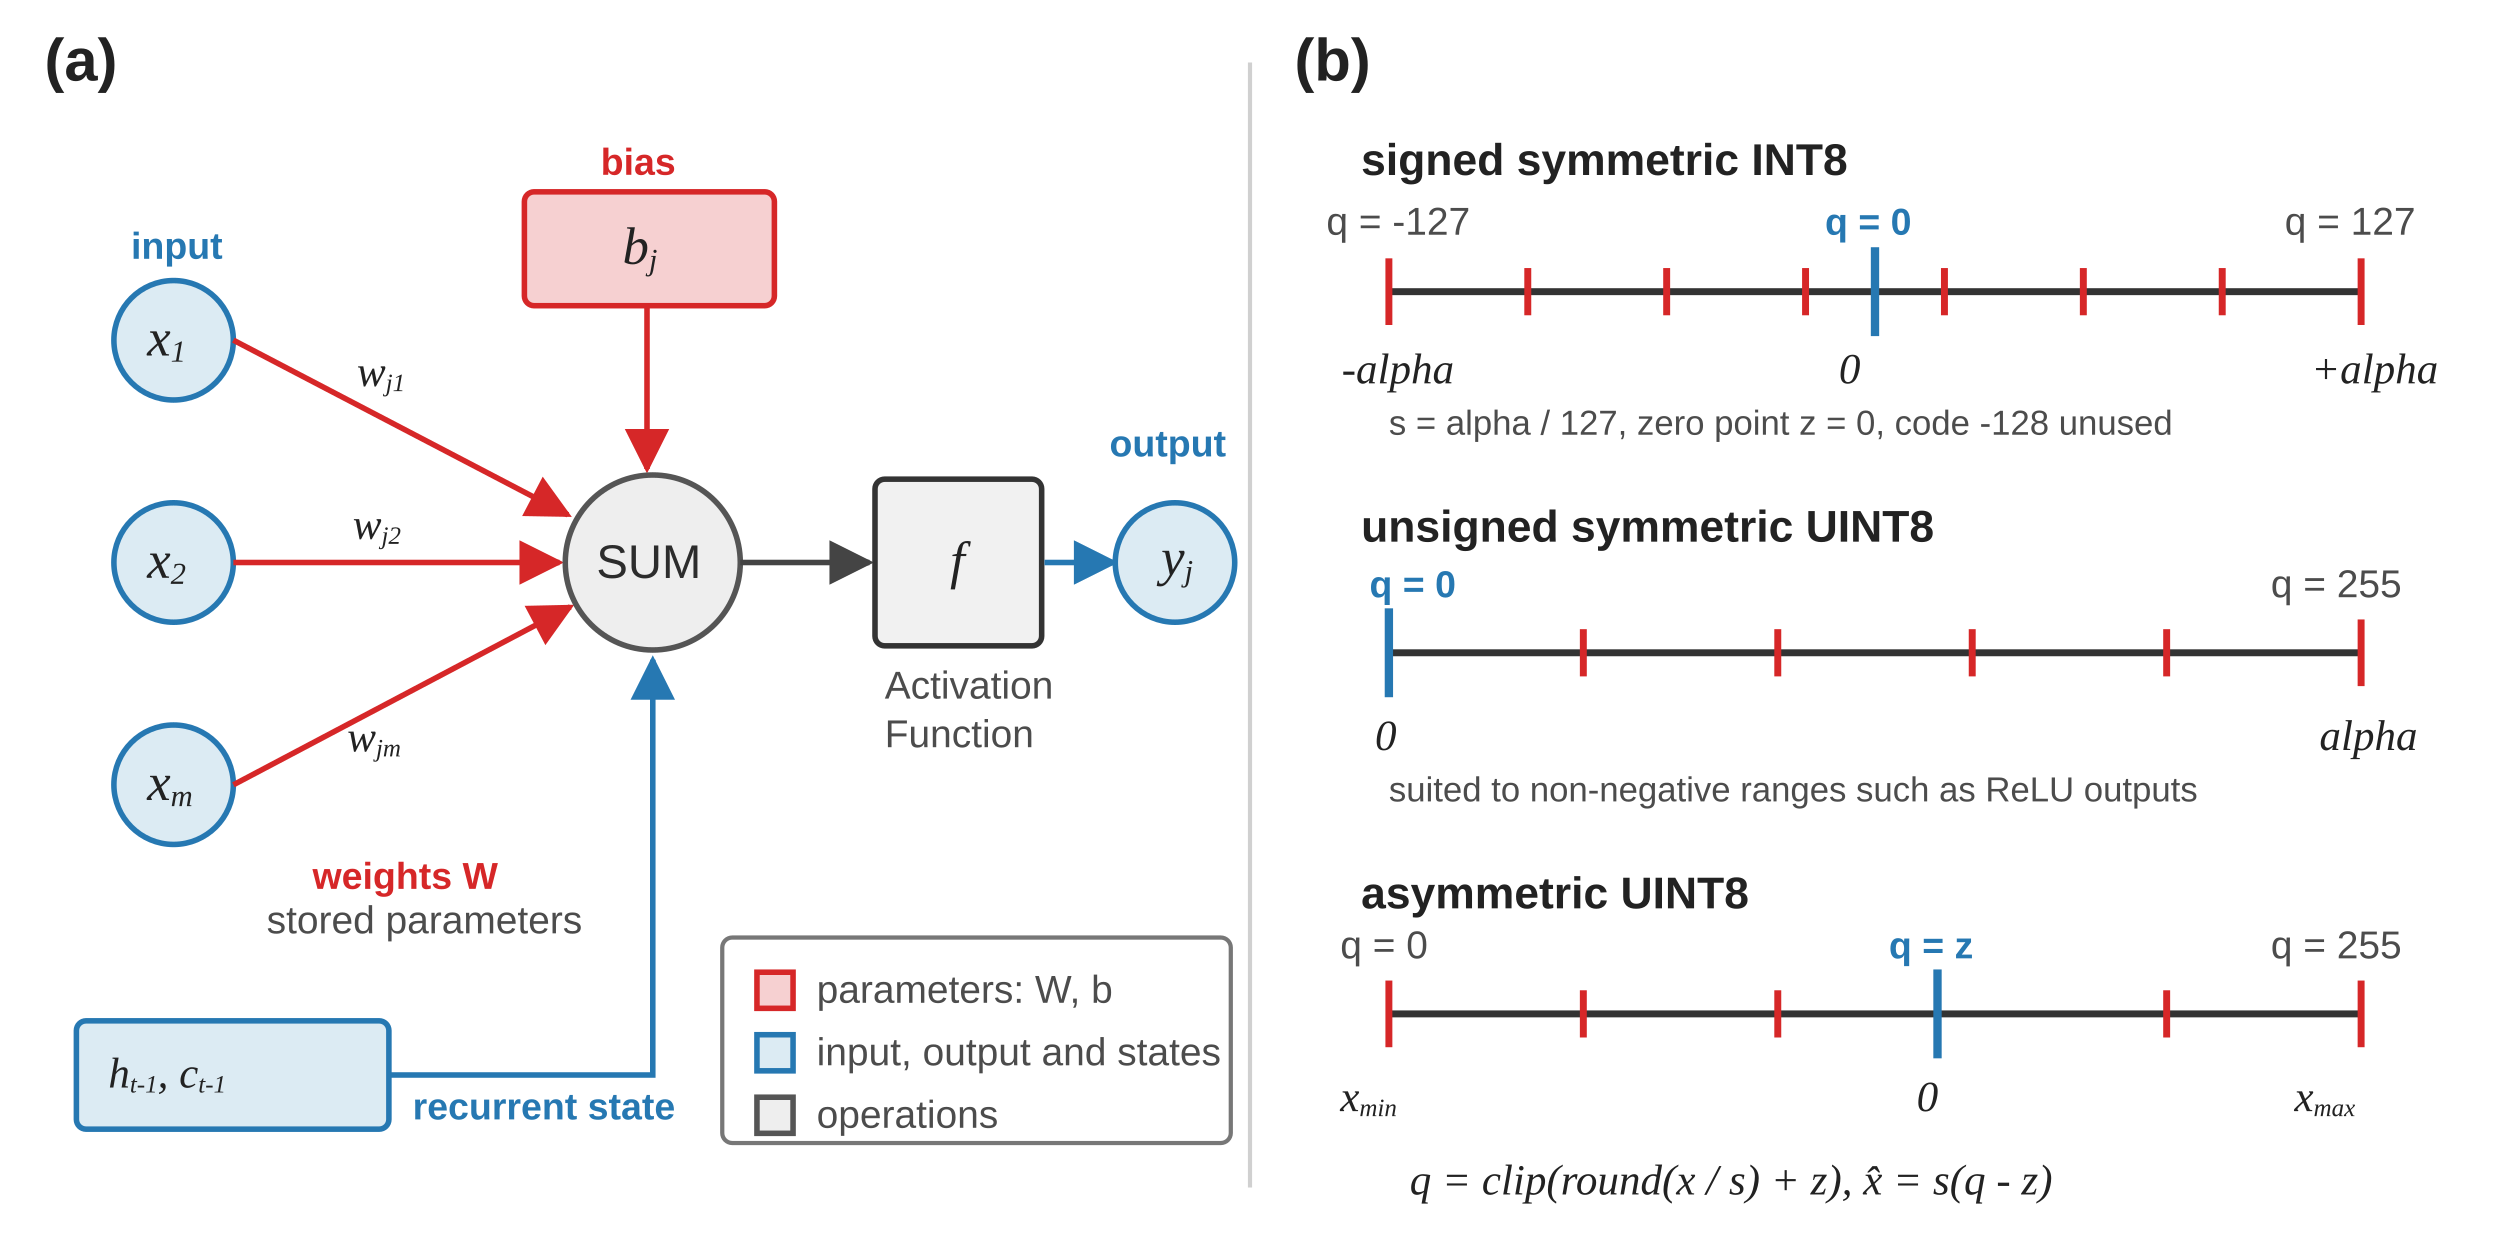
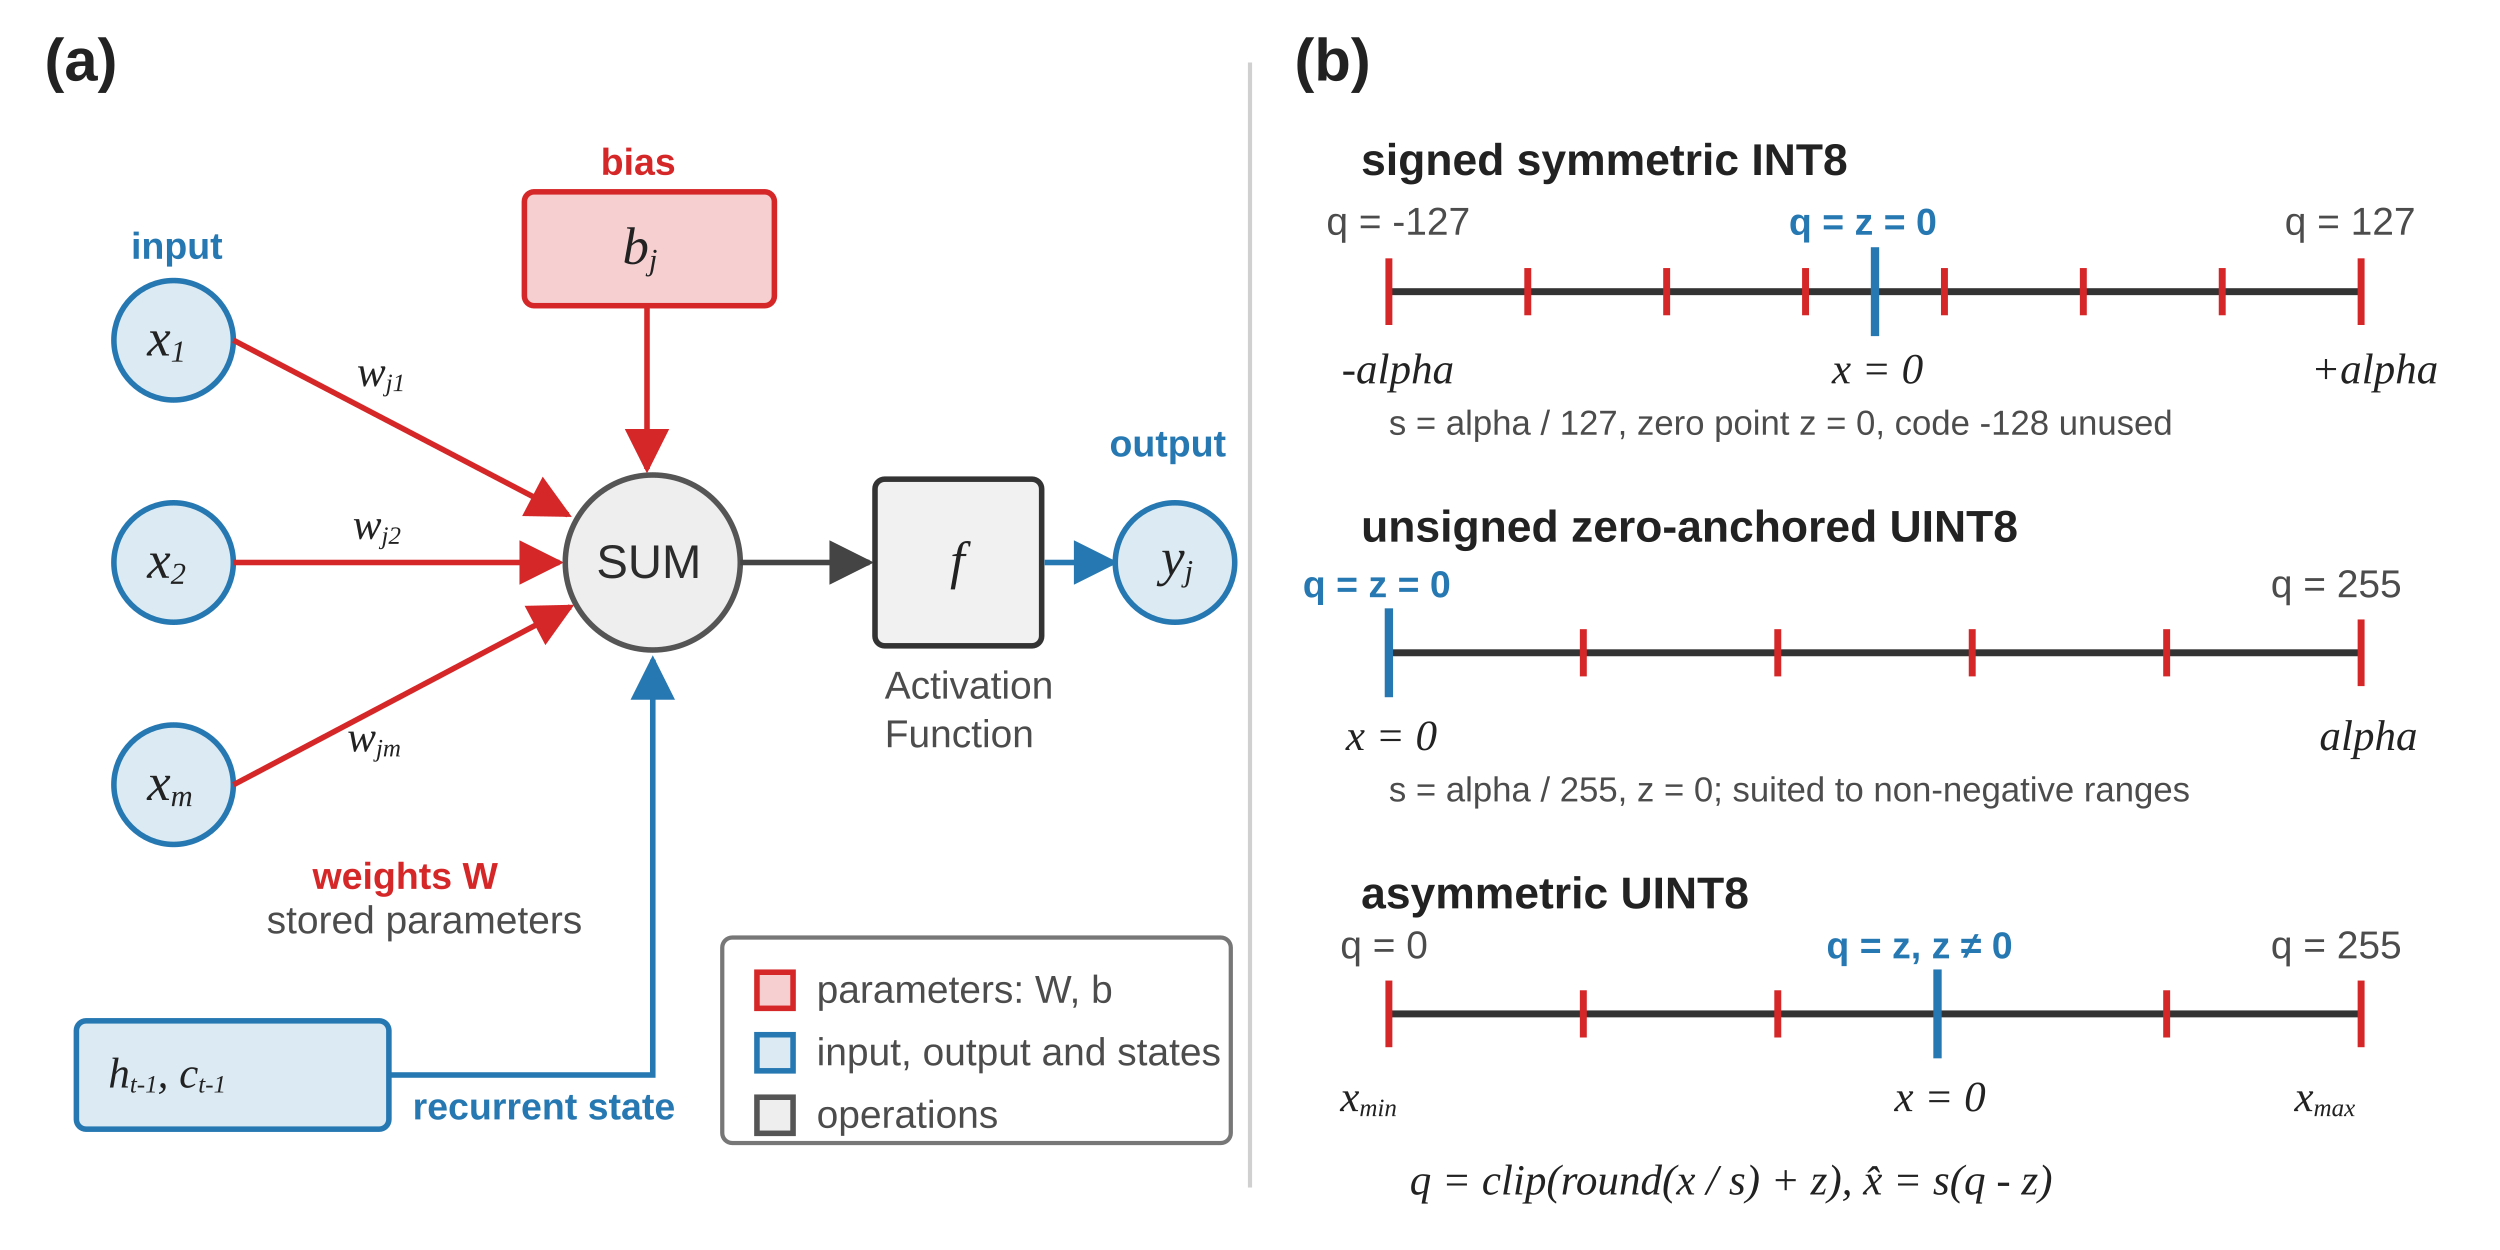
<svg xmlns="http://www.w3.org/2000/svg" width="1800" height="900" viewBox="0 0 1800 900" version="1.1" id="svg70">
  <defs id="defs3">
    <style id="style1">
      .panel { font-family: Arial, Helvetica, sans-serif; fill: #222222; font-size: 43px; font-weight: 700; }
      .label { font-family: Arial, Helvetica, sans-serif; fill: #2c2c2c; font-size: 34px; }
      .small { font-family: Arial, Helvetica, sans-serif; fill: #4c4c4c; font-size: 28px; }
      .tiny { font-family: Arial, Helvetica, sans-serif; fill: #4c4c4c; font-size: 25px; }
      .math { font-family: "Times New Roman", Times, serif; fill: #222222; font-size: 38px; font-style: italic; }
      .math-small { font-family: "Times New Roman", Times, serif; fill: #222222; font-size: 31px; font-style: italic; }
      .block { fill: #f1f1f1; stroke: #333333; stroke-width: 4; }
      .dynamic { fill: #dcebf3; stroke: #2678b2; stroke-width: 4; }
      .parameter { fill: #f6d0d1; stroke: #d62728; stroke-width: 4; }
      .high-precision { fill: #eeeeee; stroke: #555555; stroke-width: 4; }
      .line { fill: none; stroke: #444444; stroke-width: 5; marker-end: url(#arrow); }
      .weight-line { fill: none; stroke: #d62728; stroke-width: 5; marker-end: url(#arrow-red); }
      .state-line { fill: none; stroke: #2678b2; stroke-width: 5; marker-end: url(#arrow-blue); }
      .divider { stroke: #d0d0d0; stroke-width: 3; }
      .axis { stroke: #333333; stroke-width: 5; }
      .tick { stroke: #d62728; stroke-width: 5; }
      .zero { stroke: #2678b2; stroke-width: 6; }
      .grid-label { font-family: Arial, Helvetica, sans-serif; fill: #222222; font-size: 32px; font-weight: 700; }
      .accent-red { font-family: Arial, Helvetica, sans-serif; fill: #d62728; font-size: 27px; font-weight: 700; }
      .accent-blue { font-family: Arial, Helvetica, sans-serif; fill: #2678b2; font-size: 27px; font-weight: 700; }
    </style>
    <marker id="arrow" viewBox="0 0 10 10" refX="9" refY="5" markerWidth="8" markerHeight="8" orient="auto">
      <path d="M 0 0 L 10 5 L 0 10 z" fill="#444444" id="path1" />
    </marker>
    <marker id="arrow-red" viewBox="0 0 10 10" refX="9" refY="5" markerWidth="8" markerHeight="8" orient="auto">
      <path d="M 0 0 L 10 5 L 0 10 z" fill="#d62728" id="path2" />
    </marker>
    <marker id="arrow-blue" viewBox="0 0 10 10" refX="9" refY="5" markerWidth="8" markerHeight="8" orient="auto">
      <path d="M 0 0 L 10 5 L 0 10 z" fill="#2678b2" id="path3" />
    </marker>
  </defs>
  <rect width="1800" height="900" fill="#ffffff" id="rect3" />
  <line x1="900" y1="45" x2="900" y2="855" class="divider" id="line3" />
  <g id="g29">
    <text x="32" y="58" class="panel" id="text3">(a)</text>
    <circle cx="125" cy="245" r="43" class="dynamic" id="circle4" />
    <circle cx="125" cy="405" r="43" class="dynamic" id="circle5" />
    <circle cx="125" cy="565" r="43" class="dynamic" id="circle6" />
    <text x="106" y="256" class="math" id="text6">x<tspan baseline-shift="sub" font-size="22" id="tspan6">1</tspan>
    </text>
    <text x="106" y="416" class="math" id="text7">x<tspan baseline-shift="sub" font-size="22" id="tspan7">2</tspan>
    </text>
    <text x="106" y="576" class="math" id="text8">x<tspan baseline-shift="sub" font-size="22" id="tspan8">m</tspan>
    </text>
    <path d="m 168.013,244.91 240.864,125.795" class="weight-line" id="path8" style="stroke-width:4;stroke-dasharray:none" />
    <path d="M 168,405 H 402.815" class="weight-line" id="path9" style="stroke-width:4;stroke-dasharray:none;stroke-miterlimit:2.1" />
    <path d="M 168.035,565.064 410.664,436.899" class="weight-line" id="path10" style="stroke-width:4;stroke-dasharray:none" />
    <text x="257" y="278" class="math-small" id="text10">w<tspan baseline-shift="sub" font-size="18px" id="tspan10">j1</tspan>
    </text>
    <text x="254" y="388" class="math-small" id="text11">w<tspan baseline-shift="sub" font-size="18px" id="tspan11">j2</tspan>
    </text>
    <text x="250" y="541" class="math-small" id="text12">w<tspan baseline-shift="sub" font-size="18px" id="tspan12">jm</tspan>
    </text>
    <text x="225" y="640" class="accent-red" id="text13">weights W</text>
    <text x="192" y="672" class="small" id="text14">stored parameters</text>
    <rect x="377.56" y="138.11" width="180" height="82" rx="7" class="parameter" id="rect14" />
    <text x="448.215" y="189.971" class="math" id="text15">b<tspan baseline-shift="sub" font-size="22px" id="tspan14">j</tspan>
    </text>
    <path d="m 465.837,219.679 v 118" class="weight-line" id="path15" style="stroke-width:4;stroke-dasharray:none" />
    <text x="432.488" y="125.861" class="accent-red" id="text16">bias</text>
    <circle cx="470" cy="405" r="63" class="high-precision" id="circle16" />
    <text x="429.388" y="416.139" class="label" id="text17">SUM</text>
    <path d="M533 405H626" class="line" id="path20" style="stroke-width:4;stroke-dasharray:none" />
    <rect x="630" y="345" width="120" height="120" rx="7" class="block" id="rect20" />
    <text x="684.057" y="416.278" class="math" id="text21">f</text>
    <text x="637" y="503" class="small" id="text22">
      <tspan id="tspan70" x="637" y="503">Activation</tspan>
      <tspan id="tspan71" x="637" y="538">Function</tspan>
    </text>
    <path d="m 752,405 h 50" class="state-line" id="path22" style="stroke-width:4;stroke-dasharray:none" />
    <circle cx="846" cy="405" r="43" class="dynamic" id="circle22" />
    <text x="836" y="414" class="math" id="text23">y<tspan baseline-shift="sub" font-size="22px" id="tspan22">j</tspan>
    </text>
    <text x="798.816" y="328.623" class="accent-blue" id="text24">output</text>
    <text x="94.325" y="186.326" class="accent-blue" id="text24-9" style="font-weight:700;font-size:27px;font-family:Arial, Helvetica, sans-serif;fill:#2678b2">input</text>
    <rect x="55" y="735" width="225" height="78" rx="7" class="dynamic" id="rect24" />
    <text x="78" y="783" class="math-small" id="text25">h<tspan baseline-shift="sub" font-size="18" id="tspan24">t-1</tspan>, c<tspan baseline-shift="sub" font-size="18" id="tspan25">t-1</tspan>
    </text>
    <path d="M280 774H470V475" class="state-line" id="path25" style="stroke-width:4;stroke-dasharray:none" />
    <text x="297.081" y="805.981" class="accent-blue" id="text26">recurrent state</text>
    <rect x="520.023" y="675.023" width="366.15" height="147.954" rx="7.22" fill="#ffffff" stroke="#777777" stroke-width="3.046" id="rect26" />
    <rect x="545" y="700" width="26" height="26" class="parameter" id="rect27" />
    <text x="588" y="722" class="small" id="text27">parameters: W, b</text>
    <rect x="545" y="745" width="26" height="26" class="dynamic" id="rect28" />
    <text x="588" y="767" class="small" id="text28">input, output and states</text>
    <rect x="545" y="790" width="26" height="26" class="high-precision" id="rect29" />
    <text x="588" y="812" class="small" id="text29">operations</text>
  </g>
  <g id="g70">
    <text x="932" y="58" class="panel" id="text30">(b)</text>
    <text x="980" y="126" class="grid-label" id="text31">signed symmetric INT8</text>
    <line x1="1000" y1="210" x2="1700" y2="210" class="axis" id="line31" />
    <line x1="1000" y1="186" x2="1000" y2="234" class="tick" id="line32" />
    <line x1="1100" y1="193" x2="1100" y2="227" class="tick" id="line33" />
    <line x1="1200" y1="193" x2="1200" y2="227" class="tick" id="line34" />
    <line x1="1300" y1="193" x2="1300" y2="227" class="tick" id="line35" />
    <line x1="1350" y1="178" x2="1350" y2="242" class="zero" id="line36" />
    <line x1="1400" y1="193" x2="1400" y2="227" class="tick" id="line37" />
    <line x1="1500" y1="193" x2="1500" y2="227" class="tick" id="line38" />
    <line x1="1600" y1="193" x2="1600" y2="227" class="tick" id="line39" />
    <line x1="1700" y1="186" x2="1700" y2="234" class="tick" id="line40" />
    <text x="966" y="276" class="math-small" id="text40">-alpha</text>
-     <text x="1324" y="276" class="math-small" id="text41">0</text>
+     <text x="1319" y="276" class="math-small" id="text41">x = 0</text>
    <text x="1664" y="276" class="math-small" id="text42">+alpha</text>
    <text x="955" y="169" class="small" id="text43">q = -127</text>
-     <text x="1314" y="169" class="accent-blue" id="text44">q = 0</text>
+     <text x="1288" y="169" class="accent-blue" id="text44">q = z = 0</text>
    <text x="1645" y="169" class="small" id="text45">q = 127</text>
    <text x="1000" y="313" class="tiny" id="text46">s = alpha / 127, zero point z = 0, code -128 unused</text>
-     <text x="980" y="390" class="grid-label" id="text47">unsigned symmetric UINT8</text>
+     <text x="980" y="390" class="grid-label" id="text47">unsigned zero-anchored UINT8</text>
    <line x1="1000" y1="470" x2="1700" y2="470" class="axis" id="line47" />
    <line x1="1000" y1="438" x2="1000" y2="502" class="zero" id="line48" />
    <line x1="1140" y1="453" x2="1140" y2="487" class="tick" id="line49" />
    <line x1="1280" y1="453" x2="1280" y2="487" class="tick" id="line50" />
    <line x1="1420" y1="453" x2="1420" y2="487" class="tick" id="line51" />
    <line x1="1560" y1="453" x2="1560" y2="487" class="tick" id="line52" />
    <line x1="1700" y1="446" x2="1700" y2="494" class="tick" id="line53" />
-     <text x="986" y="430" class="accent-blue" id="text53">q = 0</text>
+     <text x="938" y="430" class="accent-blue" id="text53">q = z = 0</text>
    <text x="1635" y="430" class="small" id="text54">q = 255</text>
-     <text x="990" y="540" class="math-small" id="text55">0</text>
+     <text x="969" y="540" class="math-small" id="text55">x = 0</text>
    <text x="1670" y="540" class="math-small" id="text56">alpha</text>
-     <text x="1000" y="577" class="tiny" id="text57">suited to non-negative ranges such as ReLU outputs</text>
+     <text x="1000" y="577" class="tiny" id="text57">s = alpha / 255, z = 0; suited to non-negative ranges</text>
    <text x="980" y="654" class="grid-label" id="text58">asymmetric UINT8</text>
    <line x1="1000" y1="730" x2="1700" y2="730" class="axis" id="line58" />
    <line x1="1000" y1="706" x2="1000" y2="754" class="tick" id="line59" />
    <line x1="1140" y1="713" x2="1140" y2="747" class="tick" id="line60" />
    <line x1="1280" y1="713" x2="1280" y2="747" class="tick" id="line61" />
    <line x1="1395" y1="698" x2="1395" y2="762" class="zero" id="line62" />
    <line x1="1560" y1="713" x2="1560" y2="747" class="tick" id="line63" />
    <line x1="1700" y1="706" x2="1700" y2="754" class="tick" id="line64" />
    <text x="965" y="690" class="small" id="text64">q = 0</text>
-     <text x="1360" y="690" class="accent-blue" id="text65">q = z</text>
+     <text x="1315" y="690" class="accent-blue" id="text65">q = z, z ≠ 0</text>
    <text x="1635" y="690" class="small" id="text66">q = 255</text>
    <text x="965" y="800" class="math-small" id="text67">x<tspan baseline-shift="sub" font-size="18" id="tspan66">min</tspan>
    </text>
-     <text x="1380" y="800" class="math-small" id="text68">0</text>
+     <text x="1364" y="800" class="math-small" id="text68">x = 0</text>
    <text x="1652" y="800" class="math-small" id="text69">x<tspan baseline-shift="sub" font-size="18" id="tspan68">max</tspan>
    </text>
    <text x="1015" y="860" class="math-small" id="text70">q = clip(round(x / s) + z),   x̂ = s(q - z)</text>
  </g>
</svg>
